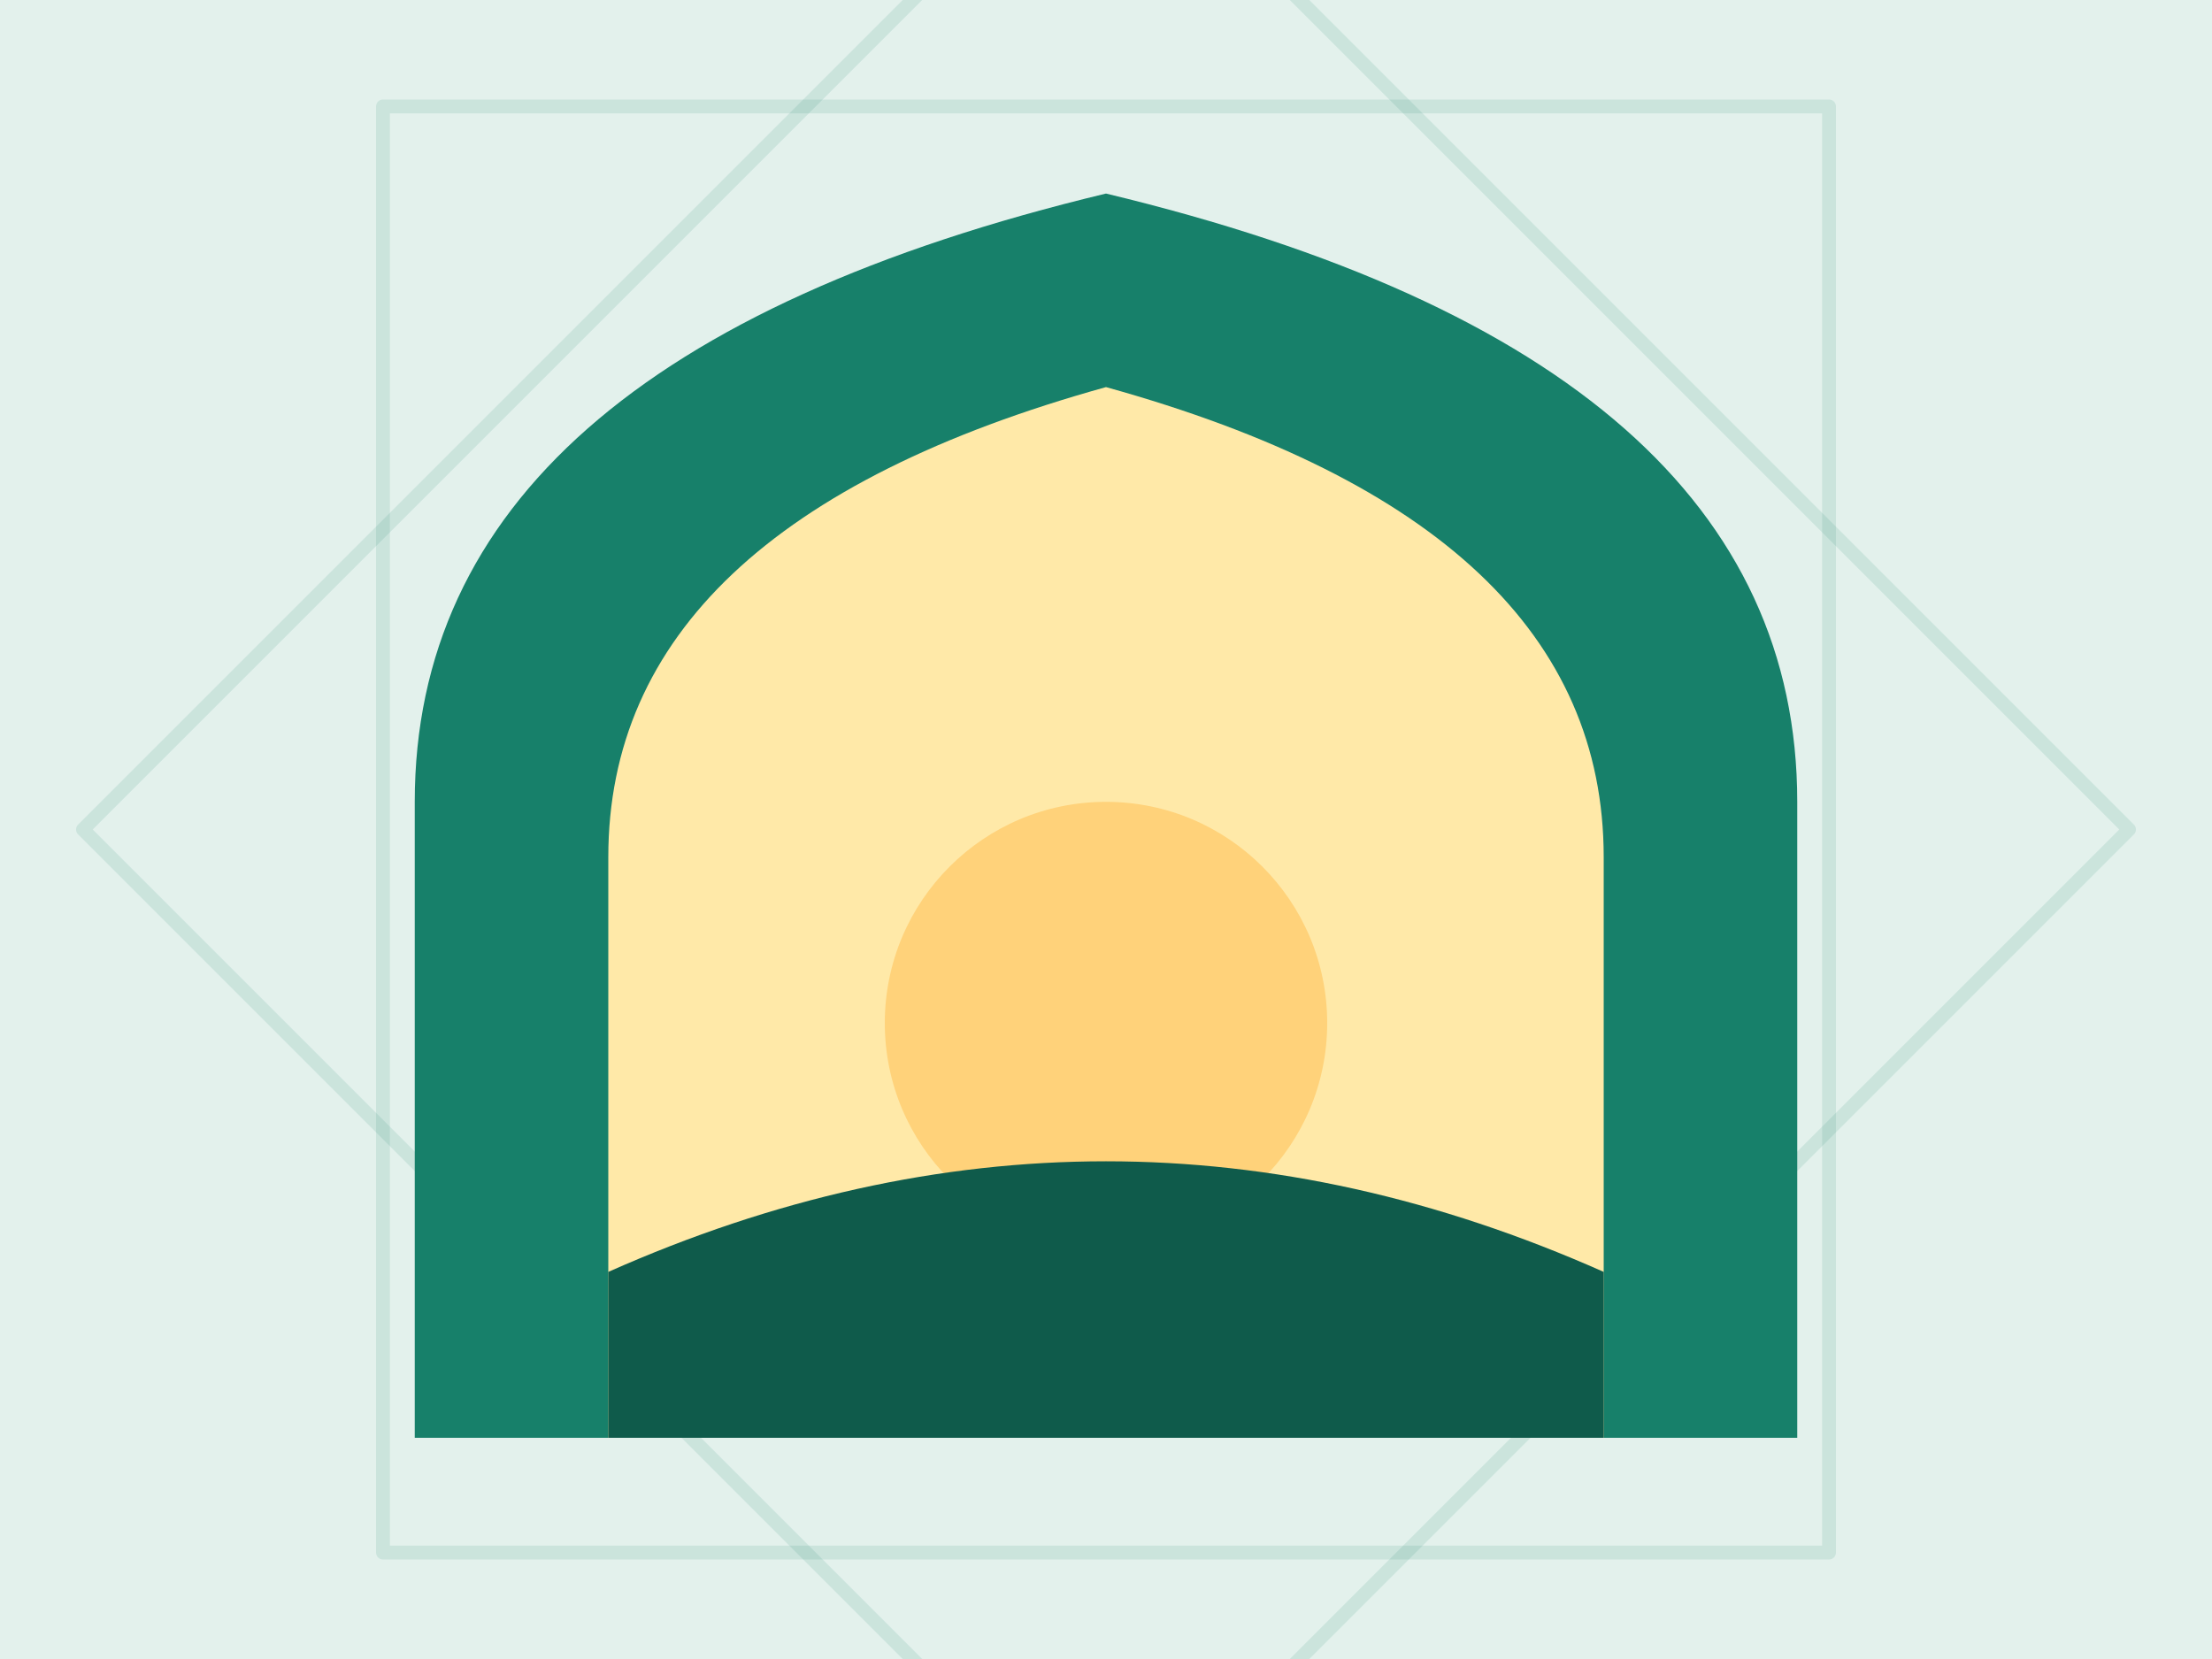
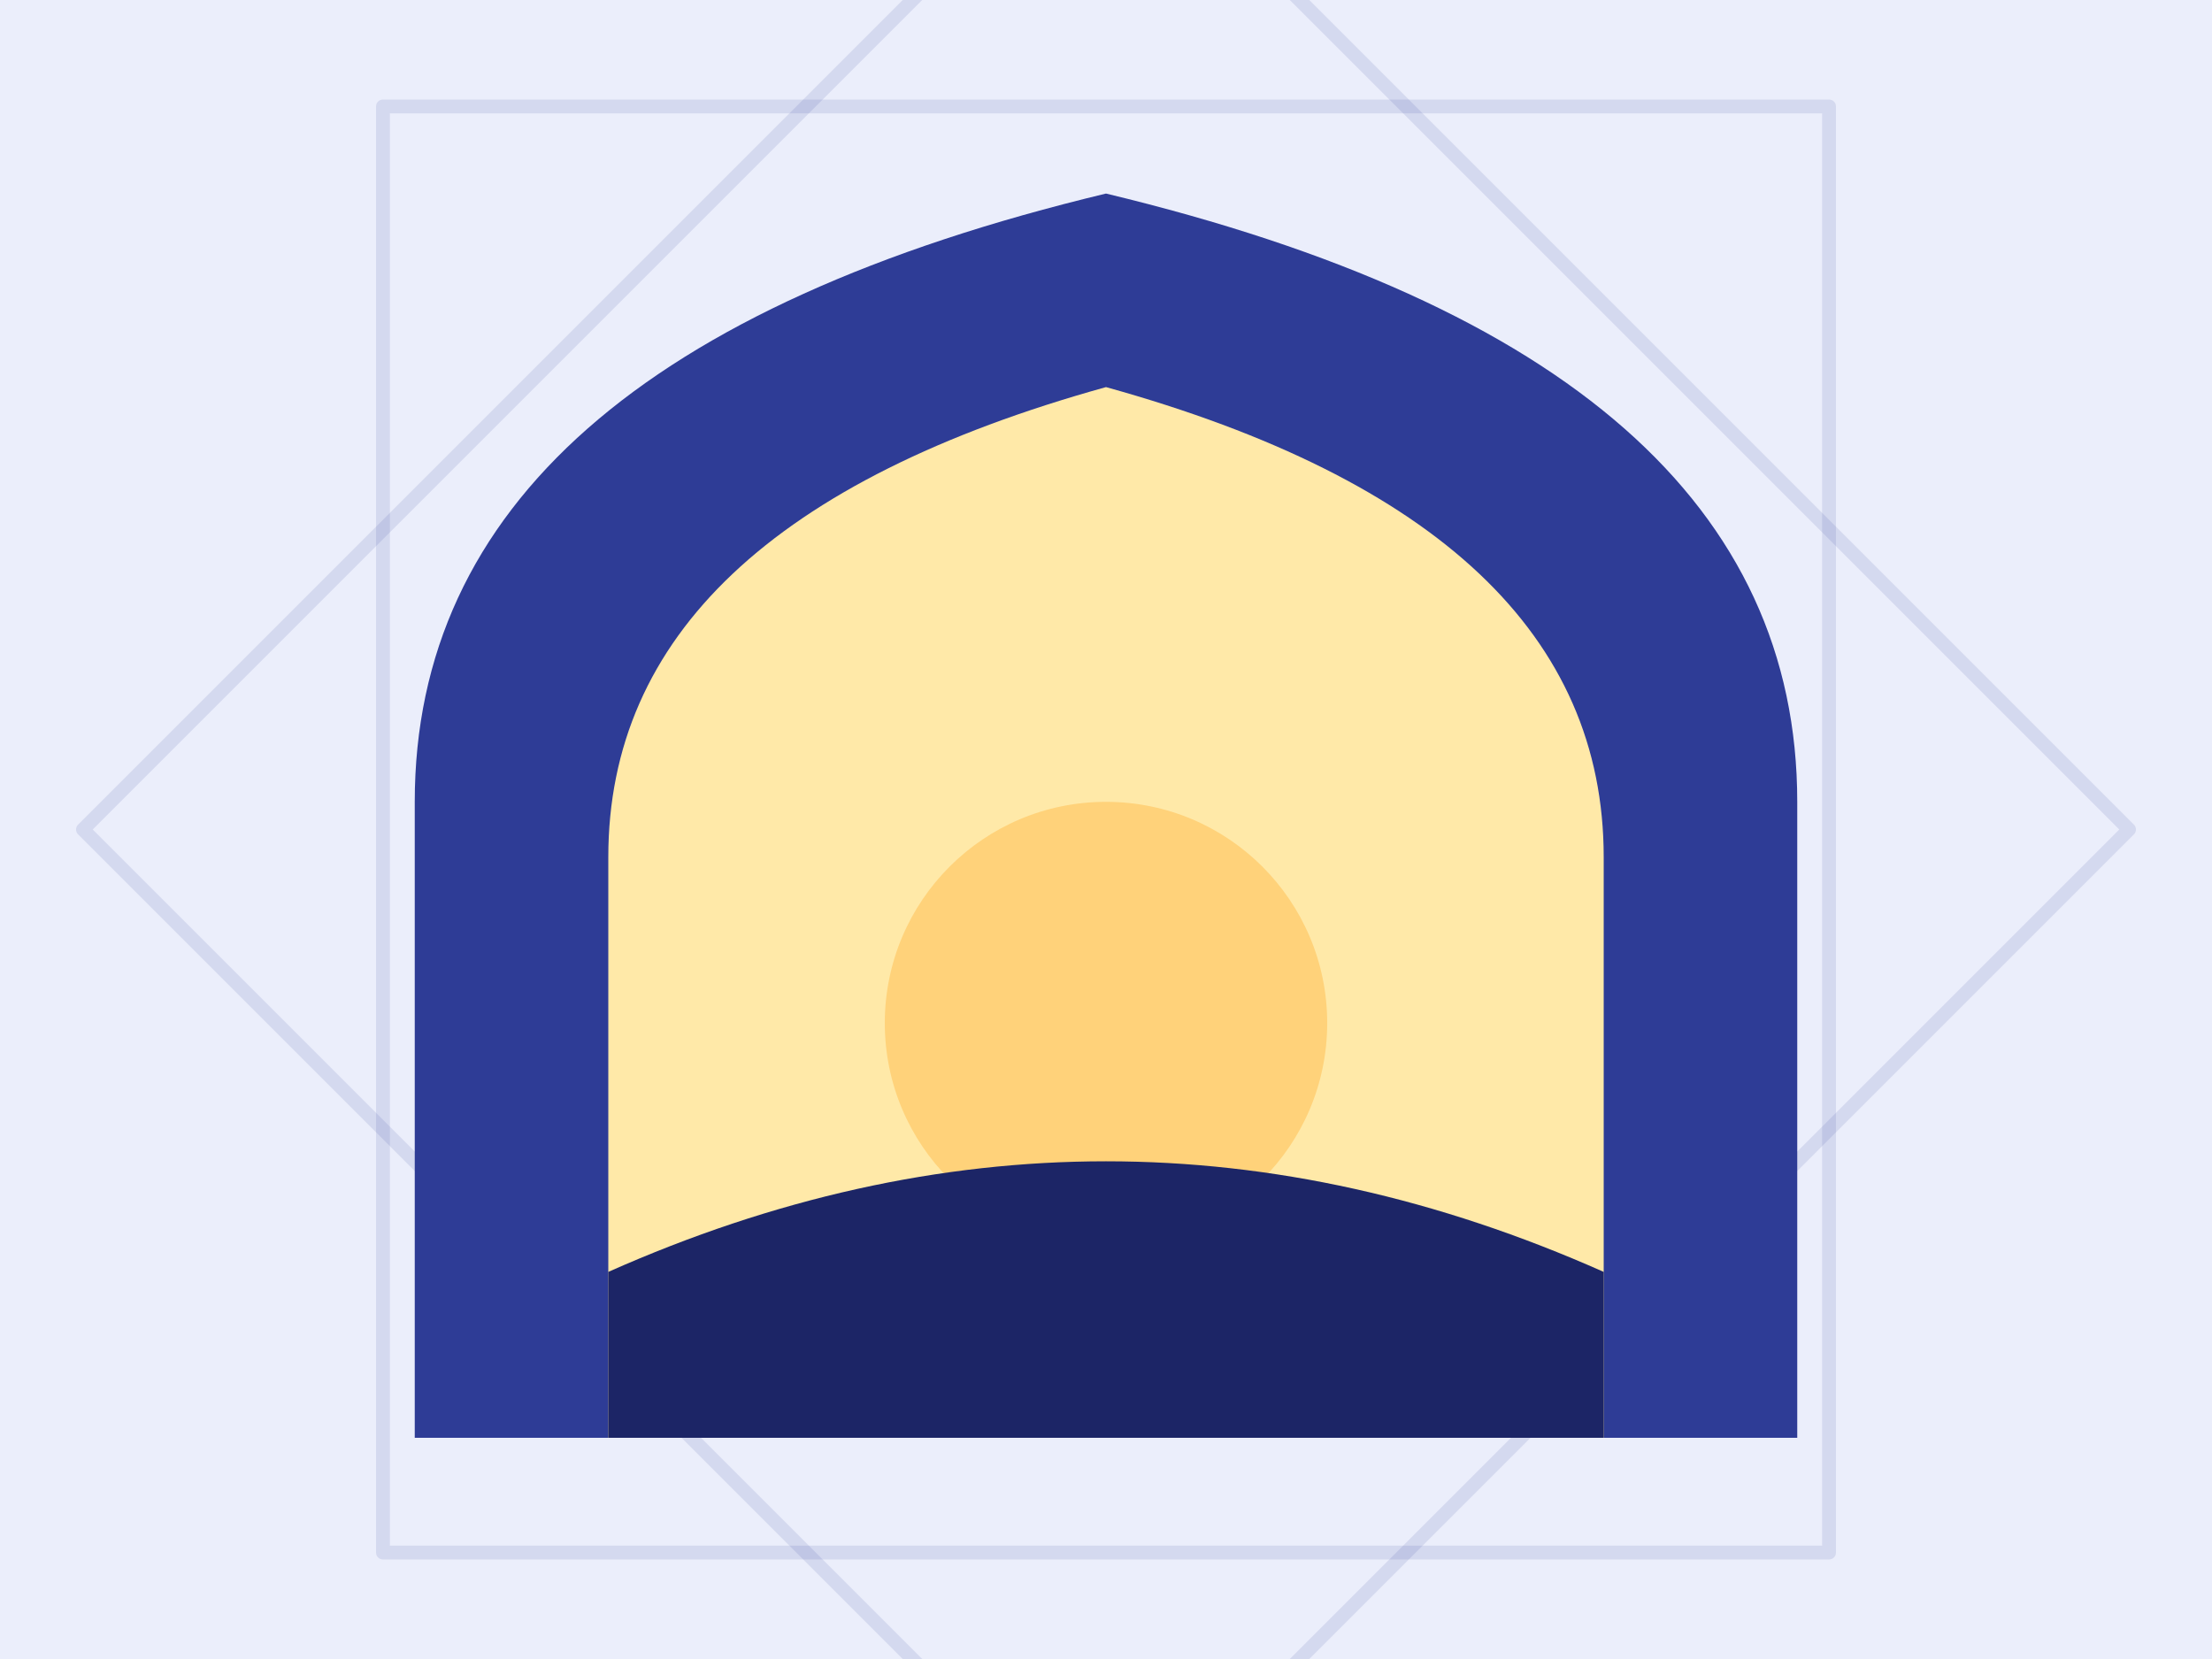
<svg xmlns="http://www.w3.org/2000/svg" viewBox="0 0 160 120">
-   <rect width="160" height="120" fill="#E3F1EC" />
-   <polygon points="154.0,60.0 80.0,134.0 6.0,60.0 80.0,-14.0" fill="none" stroke="#17806A" stroke-width="1" opacity="0.12" stroke-linejoin="round" />
-   <polygon points="132.3,112.3 27.7,112.3 27.7,7.7 132.3,7.7" fill="none" stroke="#17806A" stroke-width="1" opacity="0.12" stroke-linejoin="round" />
-   <path d="M30 104V58Q30 26 80 14Q130 26 130 58V104Z" fill="#17806A" />
+   <rect width="160" height="120" fill="#EBEEFB" />
+   <polygon points="154.0,60.0 80.0,134.0 6.0,60.0 80.0,-14.0" fill="none" stroke="#2E3C96" stroke-width="1" opacity="0.12" stroke-linejoin="round" />
+   <polygon points="132.3,112.3 27.7,112.3 27.7,7.7 132.3,7.7" fill="none" stroke="#2E3C96" stroke-width="1" opacity="0.12" stroke-linejoin="round" />
+   <path d="M30 104V58Q30 26 80 14Q130 26 130 58V104Z" fill="#2E3C96" />
  <path d="M44 104V62Q44 38 80 28Q116 38 116 62V104Z" fill="#FFE9A8" />
  <circle cx="80" cy="74" r="16" fill="#FFD27A" />
-   <path d="M44 92Q80 76 116 92V104H44Z" fill="#0F5B4B" />
+   <path d="M44 92Q80 76 116 92V104H44Z" fill="#1C2566" />
</svg>
